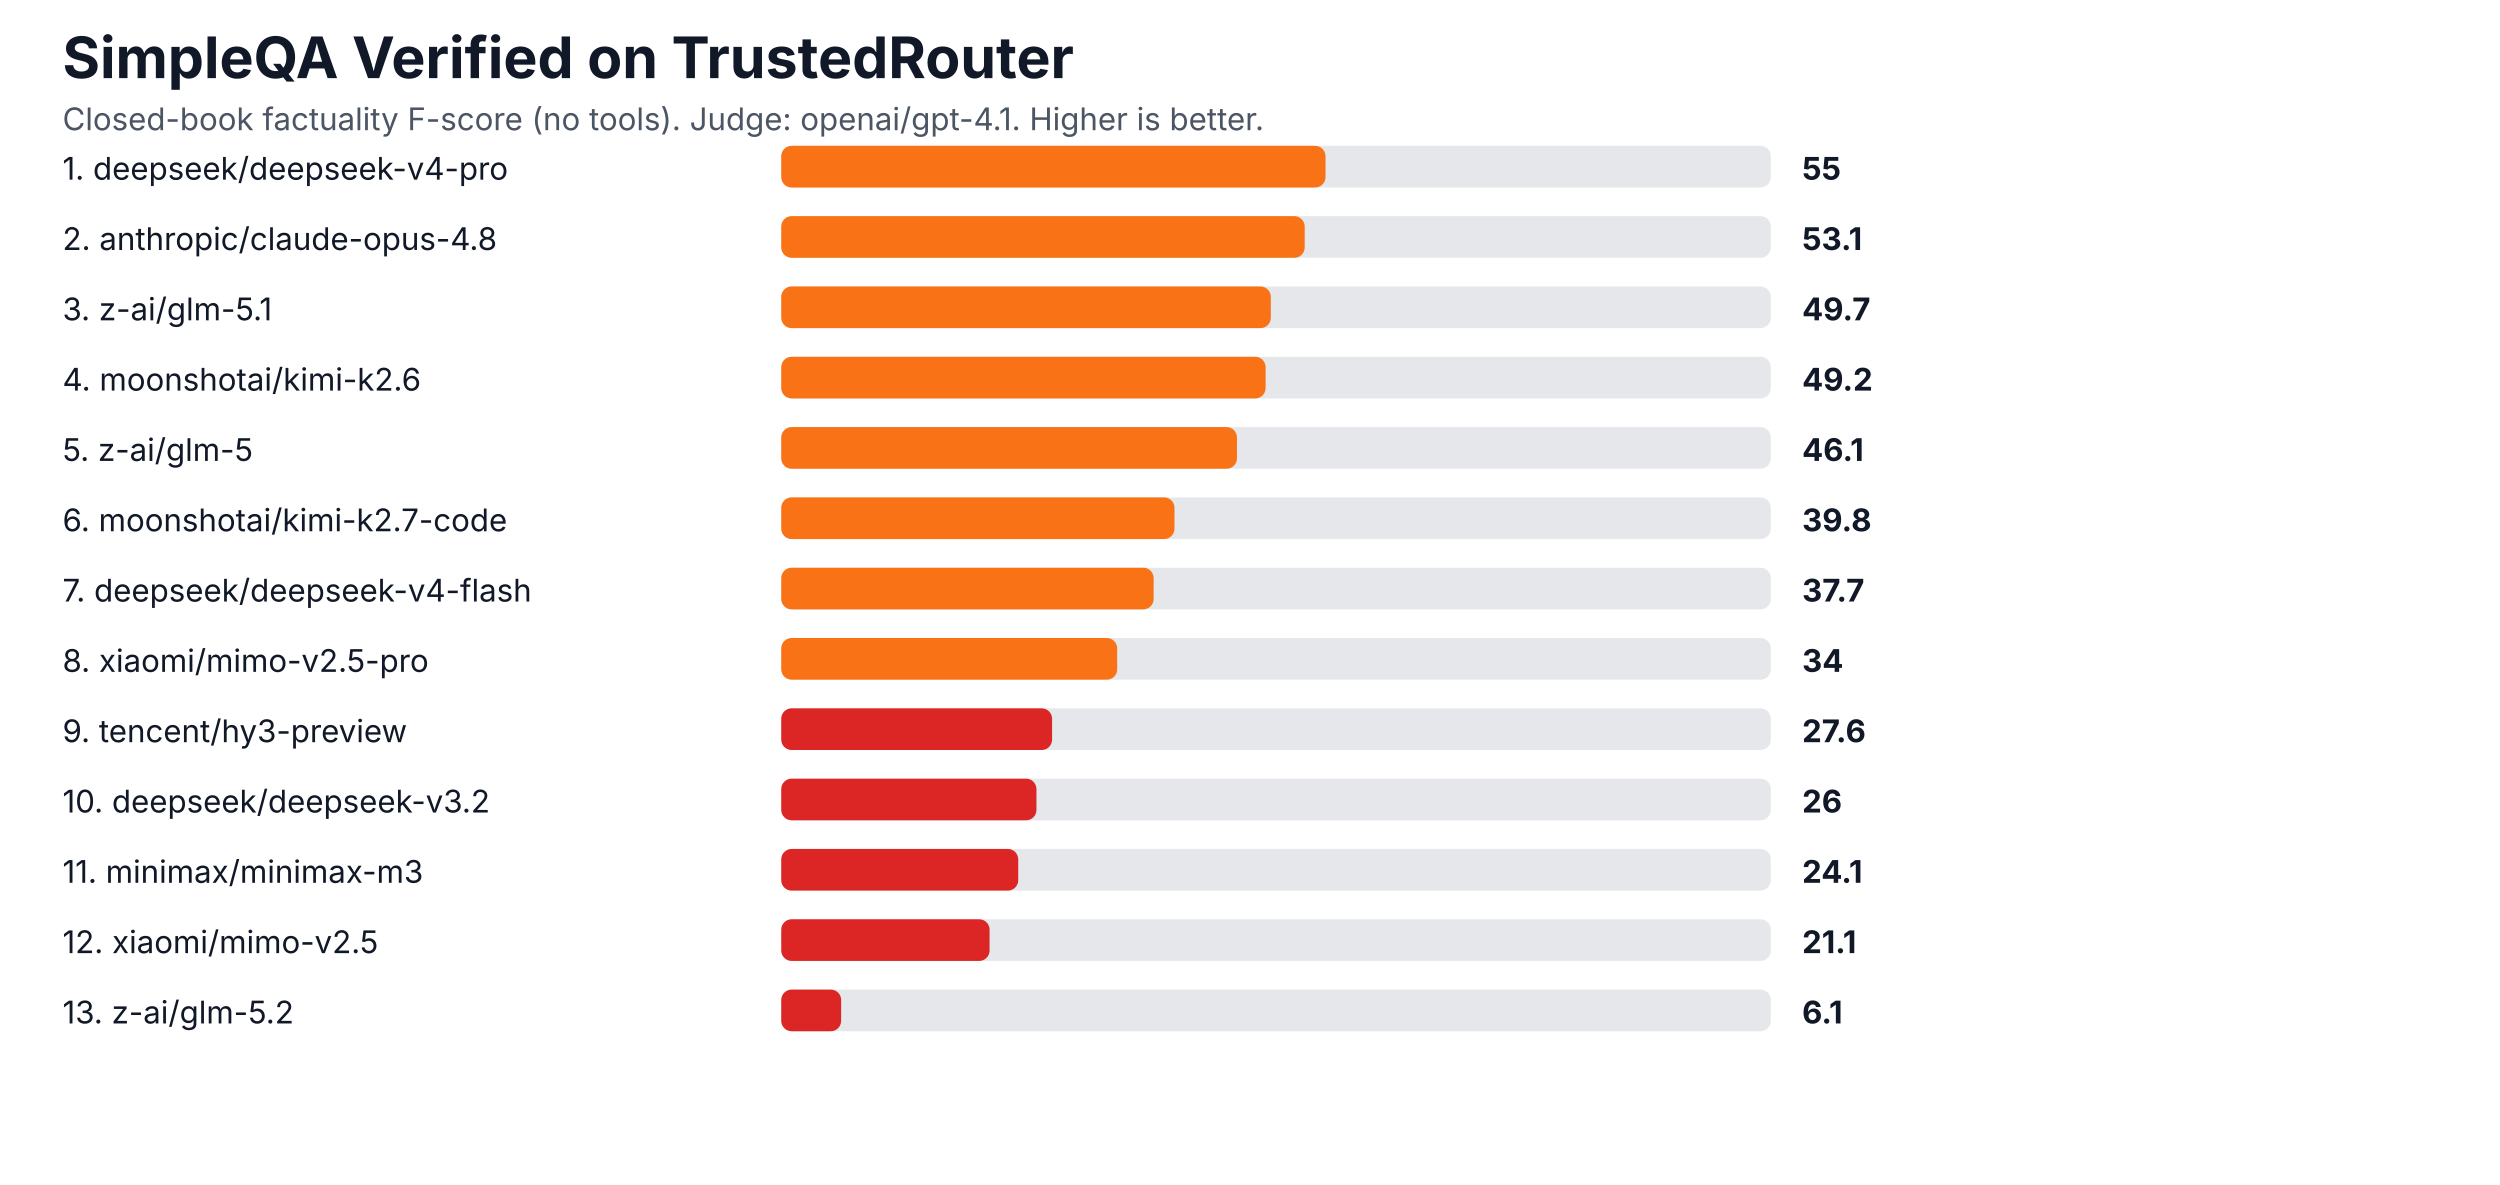
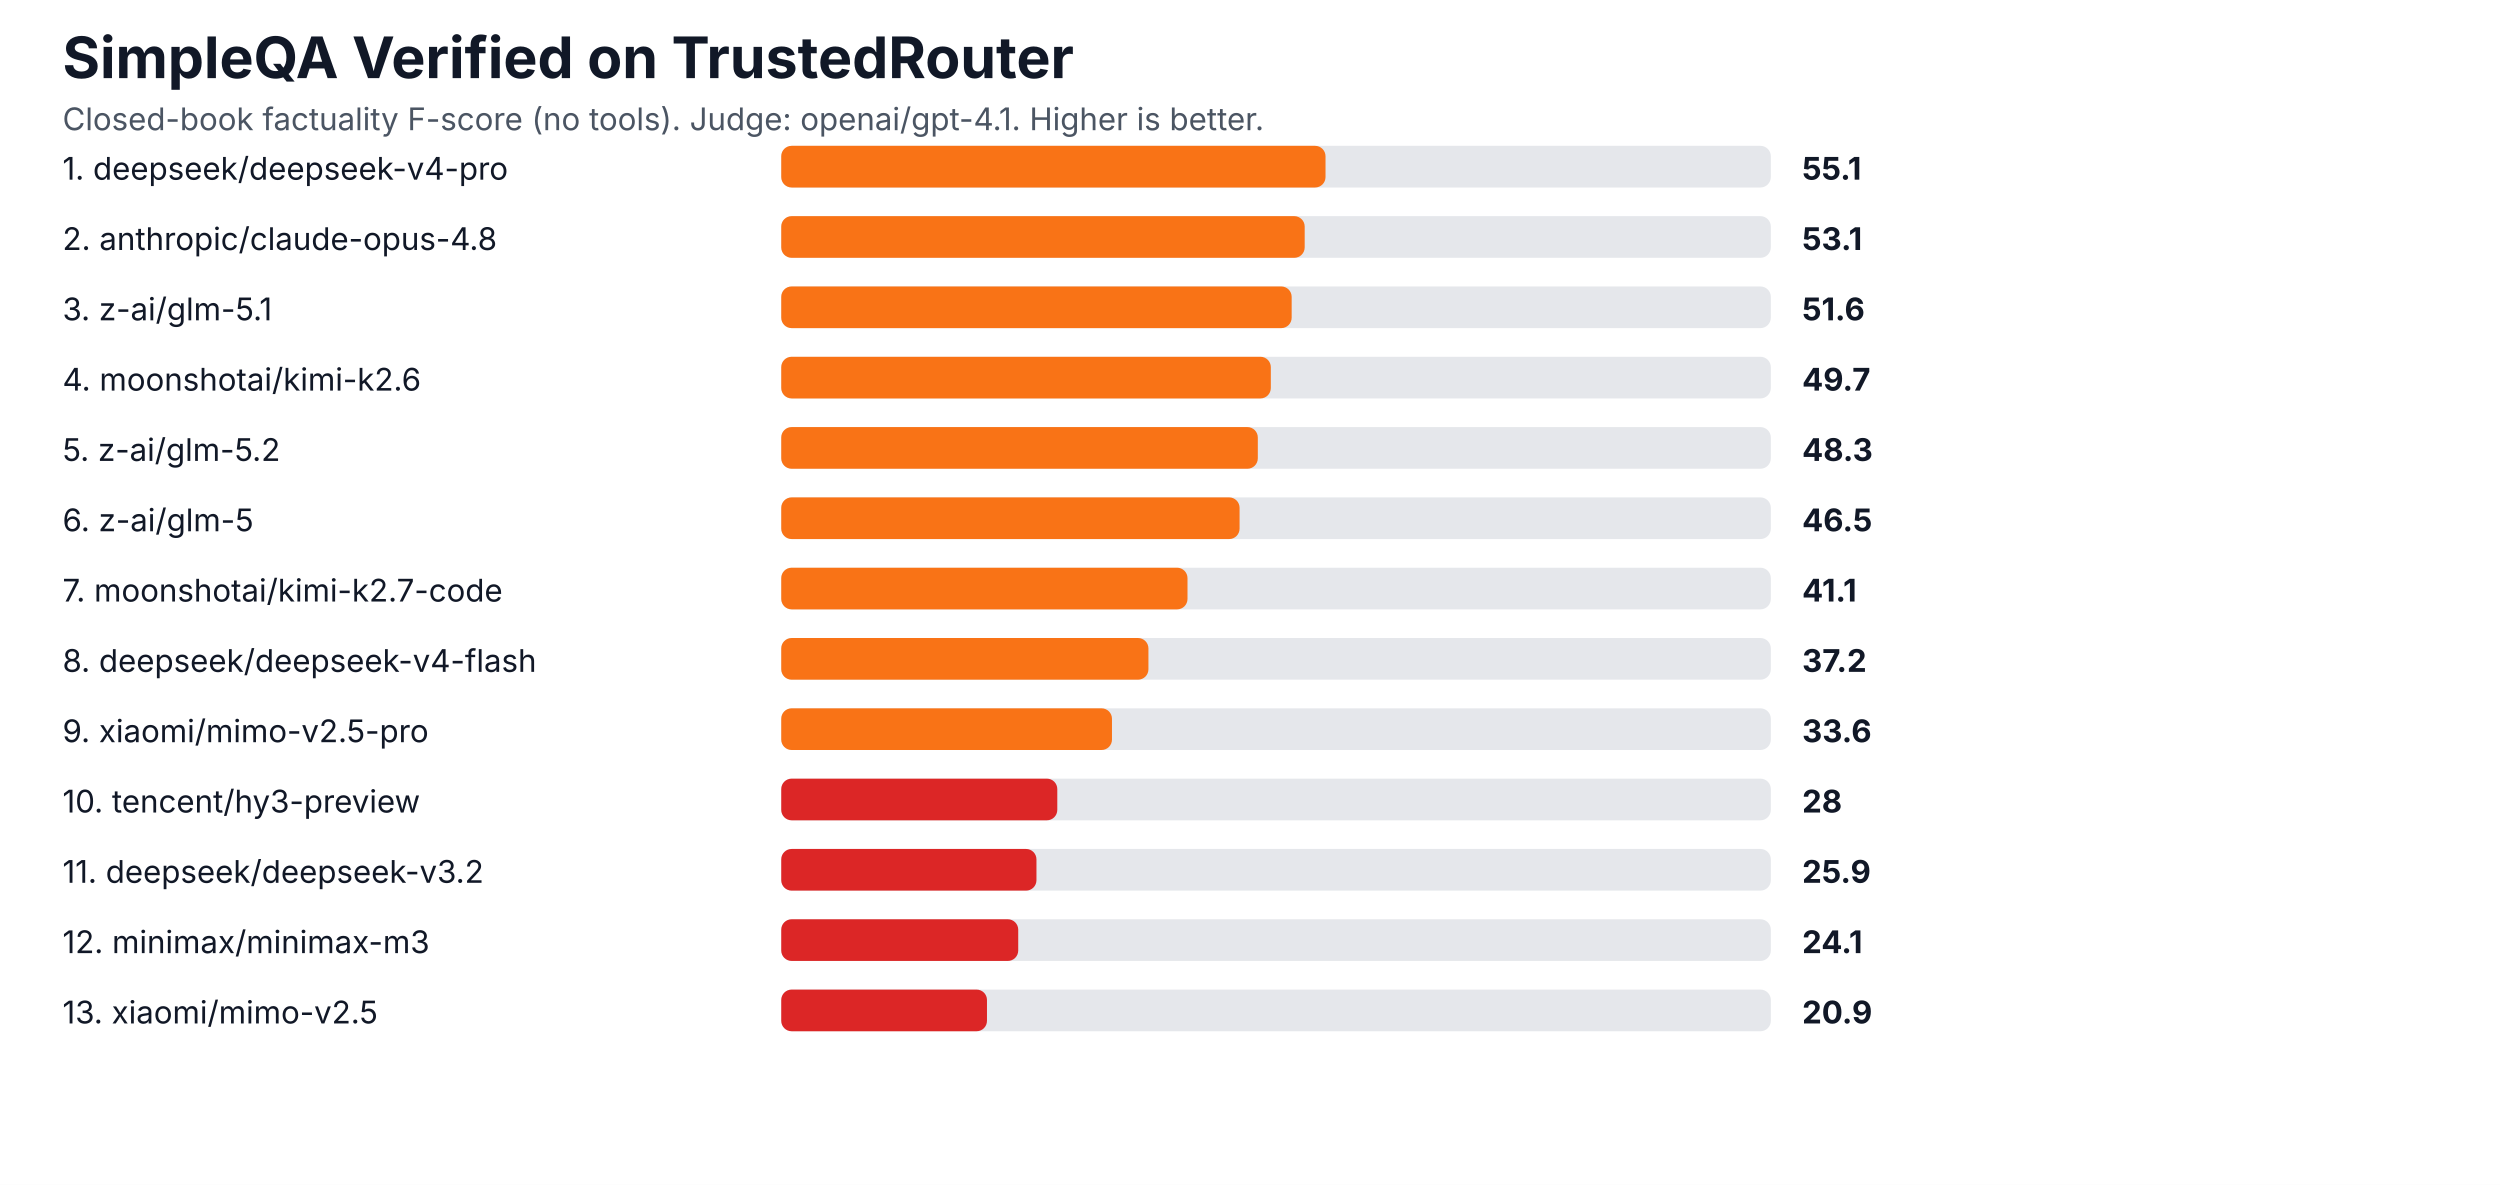
<svg xmlns="http://www.w3.org/2000/svg" width="960" height="455" viewBox="0 0 960 455">
  <rect width="100%" height="100%" fill="#ffffff" />
  <text x="24" y="30" font-family="Inter, Arial, sans-serif" font-size="22" font-weight="700" fill="#111827">SimpleQA Verified on TrustedRouter</text>
  <text x="24" y="50" font-family="Inter, Arial, sans-serif" font-size="12" fill="#4b5563">Closed-book factuality F-score (no tools). Judge: openai/gpt-4.1. Higher is better.</text>
  <text x="24" y="69" font-family="Inter, Arial, sans-serif" font-size="12" fill="#111827">1. deepseek/deepseek-v4-pro</text>
  <rect x="300" y="56" width="380" height="16" rx="4" fill="#e5e7eb" />
  <rect x="300" y="56" width="209" height="16" rx="4" fill="#f97316" />
-   <text x="692" y="69" font-family="Inter, Arial, sans-serif" font-size="12" font-weight="700" fill="#111827">55</text>
+   <text x="692" y="69" font-family="Inter, Arial, sans-serif" font-size="12" font-weight="700" fill="#111827">55.1</text>
  <text x="24" y="96" font-family="Inter, Arial, sans-serif" font-size="12" fill="#111827">2. anthropic/claude-opus-4.8</text>
  <rect x="300" y="83" width="380" height="16" rx="4" fill="#e5e7eb" />
  <rect x="300" y="83" width="201" height="16" rx="4" fill="#f97316" />
  <text x="692" y="96" font-family="Inter, Arial, sans-serif" font-size="12" font-weight="700" fill="#111827">53.1</text>
  <text x="24" y="123" font-family="Inter, Arial, sans-serif" font-size="12" fill="#111827">3. z-ai/glm-5.1</text>
  <rect x="300" y="110" width="380" height="16" rx="4" fill="#e5e7eb" />
-   <rect x="300" y="110" width="188" height="16" rx="4" fill="#f97316" />
-   <text x="692" y="123" font-family="Inter, Arial, sans-serif" font-size="12" font-weight="700" fill="#111827">49.7</text>
+   <rect x="300" y="110" width="196" height="16" rx="4" fill="#f97316" />
+   <text x="692" y="123" font-family="Inter, Arial, sans-serif" font-size="12" font-weight="700" fill="#111827">51.6</text>
  <text x="24" y="150" font-family="Inter, Arial, sans-serif" font-size="12" fill="#111827">4. moonshotai/kimi-k2.6</text>
  <rect x="300" y="137" width="380" height="16" rx="4" fill="#e5e7eb" />
-   <rect x="300" y="137" width="186" height="16" rx="4" fill="#f97316" />
-   <text x="692" y="150" font-family="Inter, Arial, sans-serif" font-size="12" font-weight="700" fill="#111827">49.2</text>
-   <text x="24" y="177" font-family="Inter, Arial, sans-serif" font-size="12" fill="#111827">5. z-ai/glm-5</text>
+   <rect x="300" y="137" width="188" height="16" rx="4" fill="#f97316" />
+   <text x="692" y="150" font-family="Inter, Arial, sans-serif" font-size="12" font-weight="700" fill="#111827">49.7</text>
+   <text x="24" y="177" font-family="Inter, Arial, sans-serif" font-size="12" fill="#111827">5. z-ai/glm-5.2</text>
  <rect x="300" y="164" width="380" height="16" rx="4" fill="#e5e7eb" />
-   <rect x="300" y="164" width="175" height="16" rx="4" fill="#f97316" />
-   <text x="692" y="177" font-family="Inter, Arial, sans-serif" font-size="12" font-weight="700" fill="#111827">46.1</text>
-   <text x="24" y="204" font-family="Inter, Arial, sans-serif" font-size="12" fill="#111827">6. moonshotai/kimi-k2.7-code</text>
+   <rect x="300" y="164" width="183" height="16" rx="4" fill="#f97316" />
+   <text x="692" y="177" font-family="Inter, Arial, sans-serif" font-size="12" font-weight="700" fill="#111827">48.3</text>
+   <text x="24" y="204" font-family="Inter, Arial, sans-serif" font-size="12" fill="#111827">6. z-ai/glm-5</text>
  <rect x="300" y="191" width="380" height="16" rx="4" fill="#e5e7eb" />
-   <rect x="300" y="191" width="151" height="16" rx="4" fill="#f97316" />
-   <text x="692" y="204" font-family="Inter, Arial, sans-serif" font-size="12" font-weight="700" fill="#111827">39.8</text>
-   <text x="24" y="231" font-family="Inter, Arial, sans-serif" font-size="12" fill="#111827">7. deepseek/deepseek-v4-flash</text>
+   <rect x="300" y="191" width="176" height="16" rx="4" fill="#f97316" />
+   <text x="692" y="204" font-family="Inter, Arial, sans-serif" font-size="12" font-weight="700" fill="#111827">46.5</text>
+   <text x="24" y="231" font-family="Inter, Arial, sans-serif" font-size="12" fill="#111827">7. moonshotai/kimi-k2.7-code</text>
  <rect x="300" y="218" width="380" height="16" rx="4" fill="#e5e7eb" />
-   <rect x="300" y="218" width="143" height="16" rx="4" fill="#f97316" />
-   <text x="692" y="231" font-family="Inter, Arial, sans-serif" font-size="12" font-weight="700" fill="#111827">37.7</text>
-   <text x="24" y="258" font-family="Inter, Arial, sans-serif" font-size="12" fill="#111827">8. xiaomi/mimo-v2.5-pro</text>
+   <rect x="300" y="218" width="156" height="16" rx="4" fill="#f97316" />
+   <text x="692" y="231" font-family="Inter, Arial, sans-serif" font-size="12" font-weight="700" fill="#111827">41.1</text>
+   <text x="24" y="258" font-family="Inter, Arial, sans-serif" font-size="12" fill="#111827">8. deepseek/deepseek-v4-flash</text>
  <rect x="300" y="245" width="380" height="16" rx="4" fill="#e5e7eb" />
-   <rect x="300" y="245" width="129" height="16" rx="4" fill="#f97316" />
-   <text x="692" y="258" font-family="Inter, Arial, sans-serif" font-size="12" font-weight="700" fill="#111827">34</text>
-   <text x="24" y="285" font-family="Inter, Arial, sans-serif" font-size="12" fill="#111827">9. tencent/hy3-preview</text>
+   <rect x="300" y="245" width="141" height="16" rx="4" fill="#f97316" />
+   <text x="692" y="258" font-family="Inter, Arial, sans-serif" font-size="12" font-weight="700" fill="#111827">37.2</text>
+   <text x="24" y="285" font-family="Inter, Arial, sans-serif" font-size="12" fill="#111827">9. xiaomi/mimo-v2.5-pro</text>
  <rect x="300" y="272" width="380" height="16" rx="4" fill="#e5e7eb" />
-   <rect x="300" y="272" width="104" height="16" rx="4" fill="#dc2626" />
-   <text x="692" y="285" font-family="Inter, Arial, sans-serif" font-size="12" font-weight="700" fill="#111827">27.6</text>
-   <text x="24" y="312" font-family="Inter, Arial, sans-serif" font-size="12" fill="#111827">10. deepseek/deepseek-v3.2</text>
+   <rect x="300" y="272" width="127" height="16" rx="4" fill="#f97316" />
+   <text x="692" y="285" font-family="Inter, Arial, sans-serif" font-size="12" font-weight="700" fill="#111827">33.6</text>
+   <text x="24" y="312" font-family="Inter, Arial, sans-serif" font-size="12" fill="#111827">10. tencent/hy3-preview</text>
  <rect x="300" y="299" width="380" height="16" rx="4" fill="#e5e7eb" />
-   <rect x="300" y="299" width="98" height="16" rx="4" fill="#dc2626" />
-   <text x="692" y="312" font-family="Inter, Arial, sans-serif" font-size="12" font-weight="700" fill="#111827">26</text>
-   <text x="24" y="339" font-family="Inter, Arial, sans-serif" font-size="12" fill="#111827">11. minimax/minimax-m3</text>
+   <rect x="300" y="299" width="106" height="16" rx="4" fill="#dc2626" />
+   <text x="692" y="312" font-family="Inter, Arial, sans-serif" font-size="12" font-weight="700" fill="#111827">28</text>
+   <text x="24" y="339" font-family="Inter, Arial, sans-serif" font-size="12" fill="#111827">11. deepseek/deepseek-v3.2</text>
  <rect x="300" y="326" width="380" height="16" rx="4" fill="#e5e7eb" />
-   <rect x="300" y="326" width="91" height="16" rx="4" fill="#dc2626" />
-   <text x="692" y="339" font-family="Inter, Arial, sans-serif" font-size="12" font-weight="700" fill="#111827">24.1</text>
-   <text x="24" y="366" font-family="Inter, Arial, sans-serif" font-size="12" fill="#111827">12. xiaomi/mimo-v2.5</text>
+   <rect x="300" y="326" width="98" height="16" rx="4" fill="#dc2626" />
+   <text x="692" y="339" font-family="Inter, Arial, sans-serif" font-size="12" font-weight="700" fill="#111827">25.9</text>
+   <text x="24" y="366" font-family="Inter, Arial, sans-serif" font-size="12" fill="#111827">12. minimax/minimax-m3</text>
  <rect x="300" y="353" width="380" height="16" rx="4" fill="#e5e7eb" />
-   <rect x="300" y="353" width="80" height="16" rx="4" fill="#dc2626" />
-   <text x="692" y="366" font-family="Inter, Arial, sans-serif" font-size="12" font-weight="700" fill="#111827">21.1</text>
-   <text x="24" y="393" font-family="Inter, Arial, sans-serif" font-size="12" fill="#111827">13. z-ai/glm-5.2</text>
+   <rect x="300" y="353" width="91" height="16" rx="4" fill="#dc2626" />
+   <text x="692" y="366" font-family="Inter, Arial, sans-serif" font-size="12" font-weight="700" fill="#111827">24.1</text>
+   <text x="24" y="393" font-family="Inter, Arial, sans-serif" font-size="12" fill="#111827">13. xiaomi/mimo-v2.5</text>
  <rect x="300" y="380" width="380" height="16" rx="4" fill="#e5e7eb" />
-   <rect x="300" y="380" width="23" height="16" rx="4" fill="#dc2626" />
-   <text x="692" y="393" font-family="Inter, Arial, sans-serif" font-size="12" font-weight="700" fill="#111827">6.1</text>
+   <rect x="300" y="380" width="79" height="16" rx="4" fill="#dc2626" />
+   <text x="692" y="393" font-family="Inter, Arial, sans-serif" font-size="12" font-weight="700" fill="#111827">20.9</text>
</svg>
